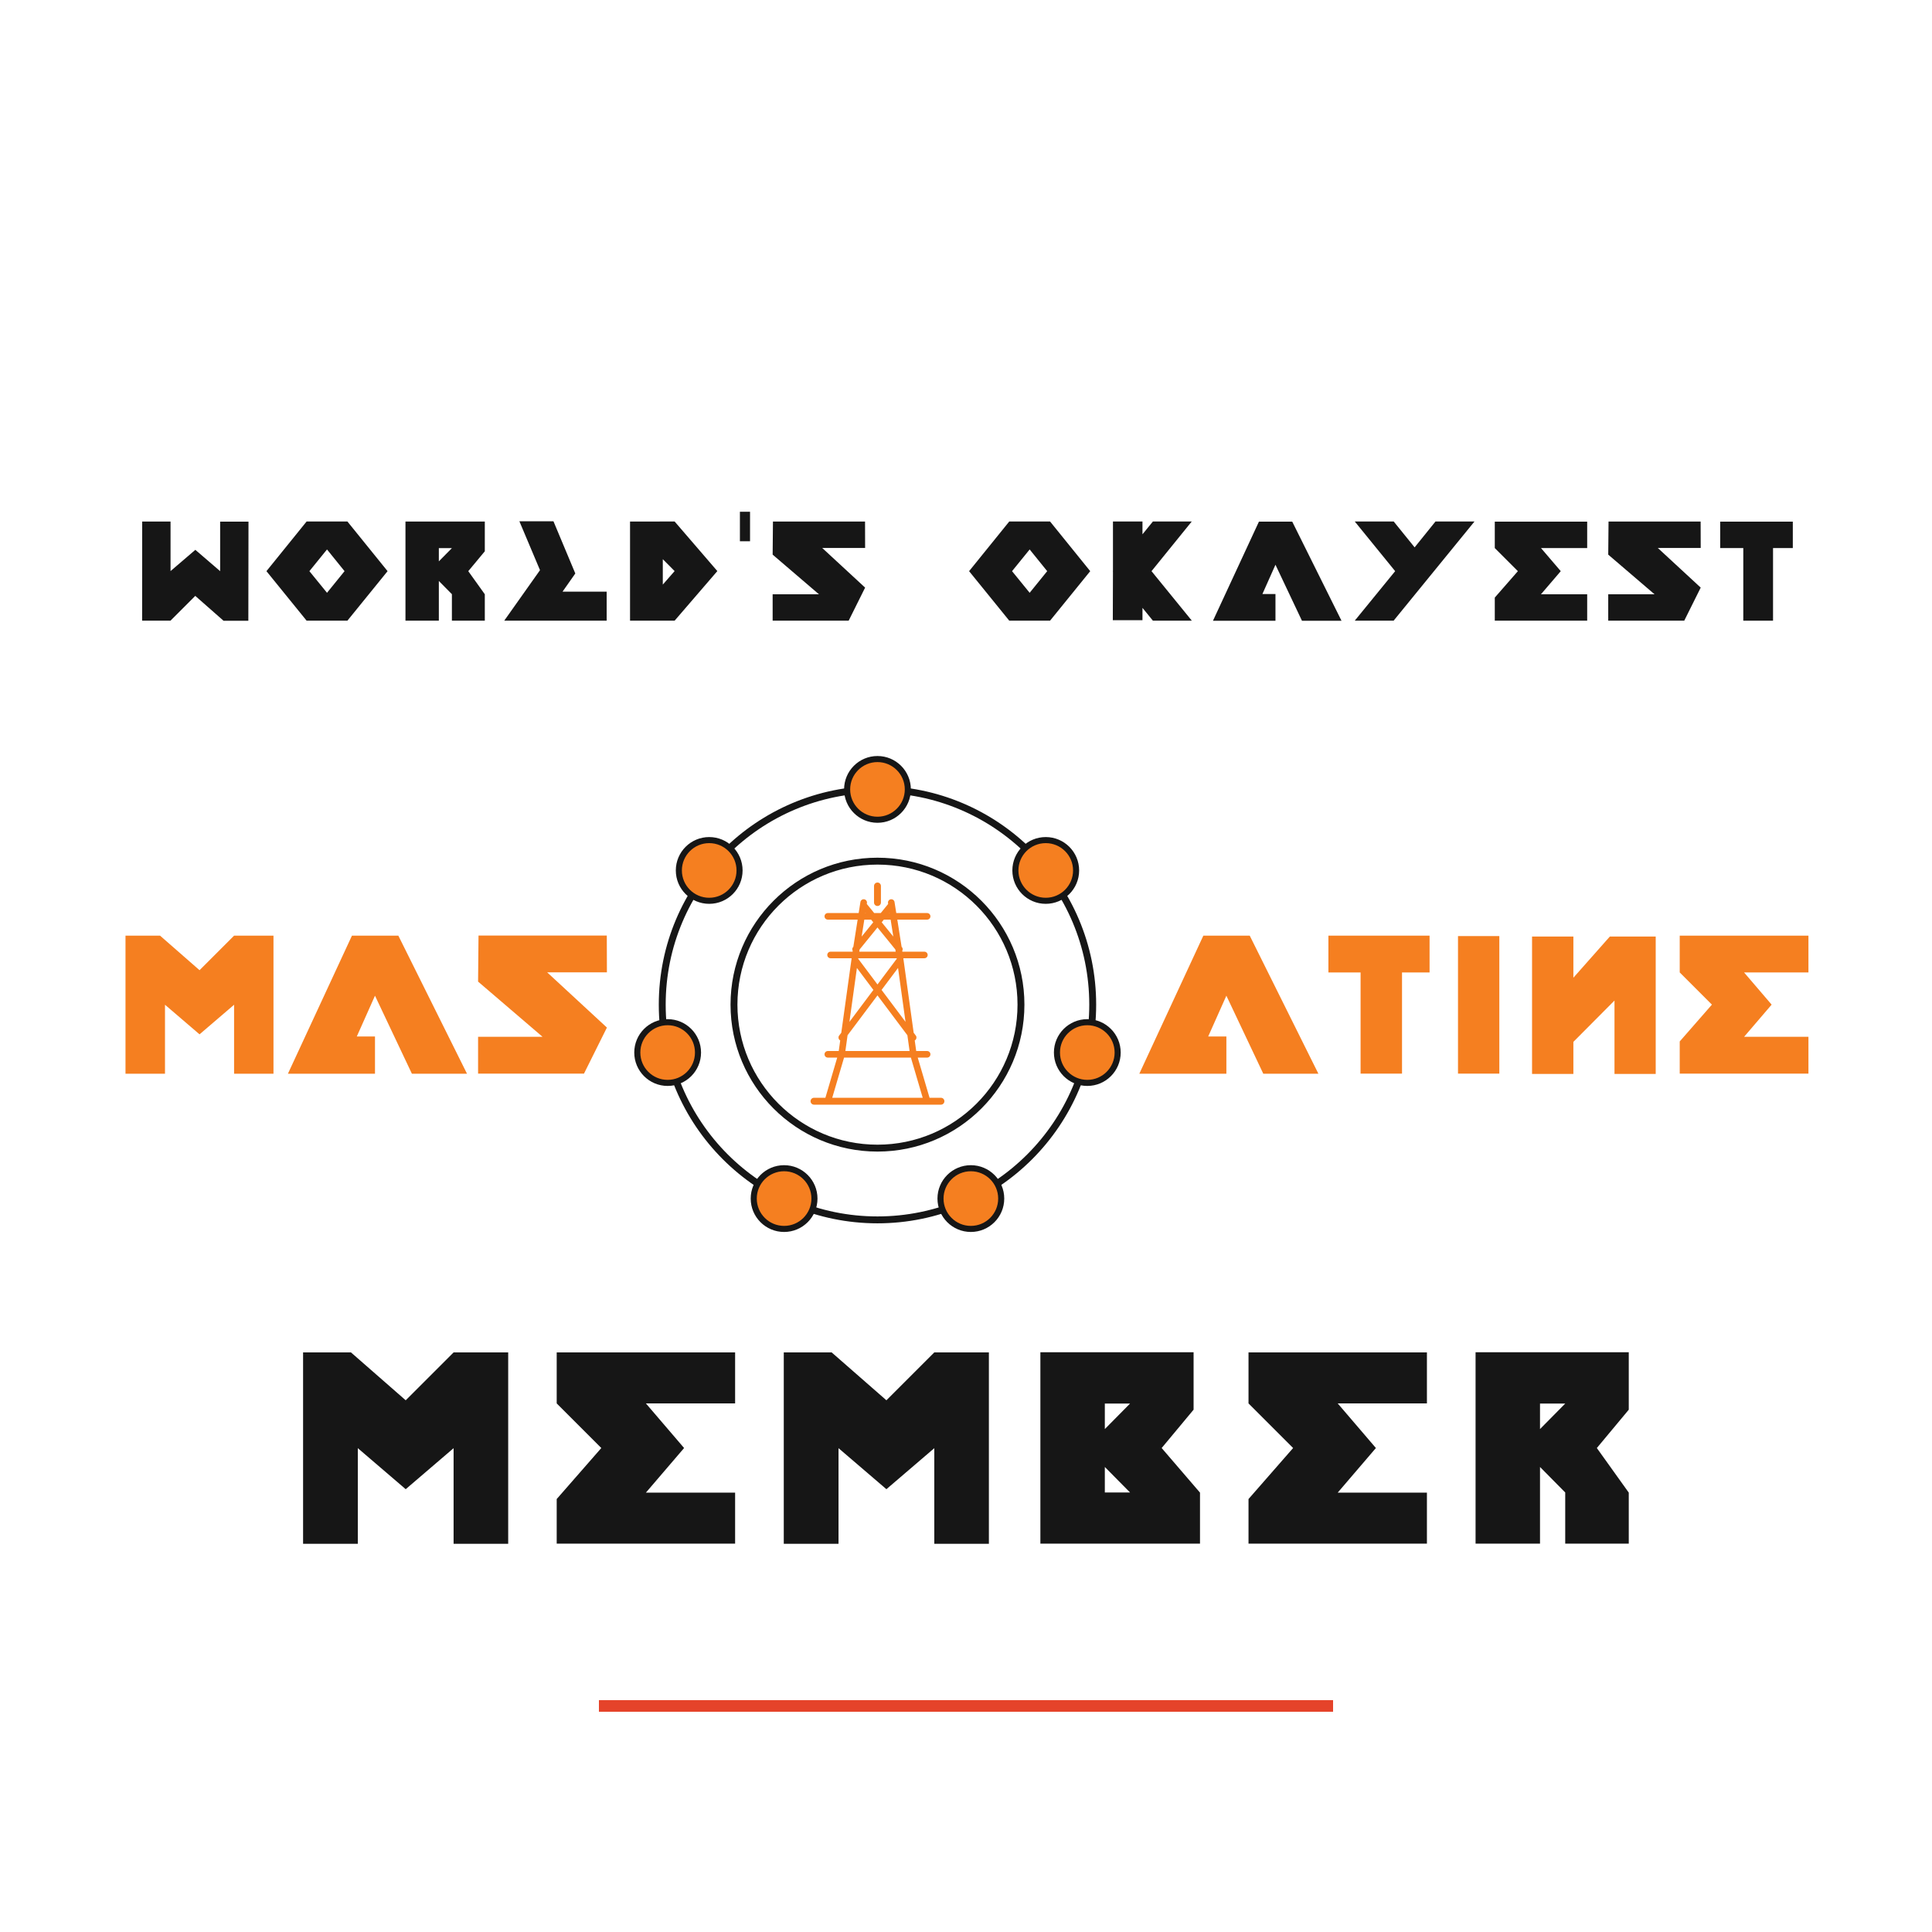
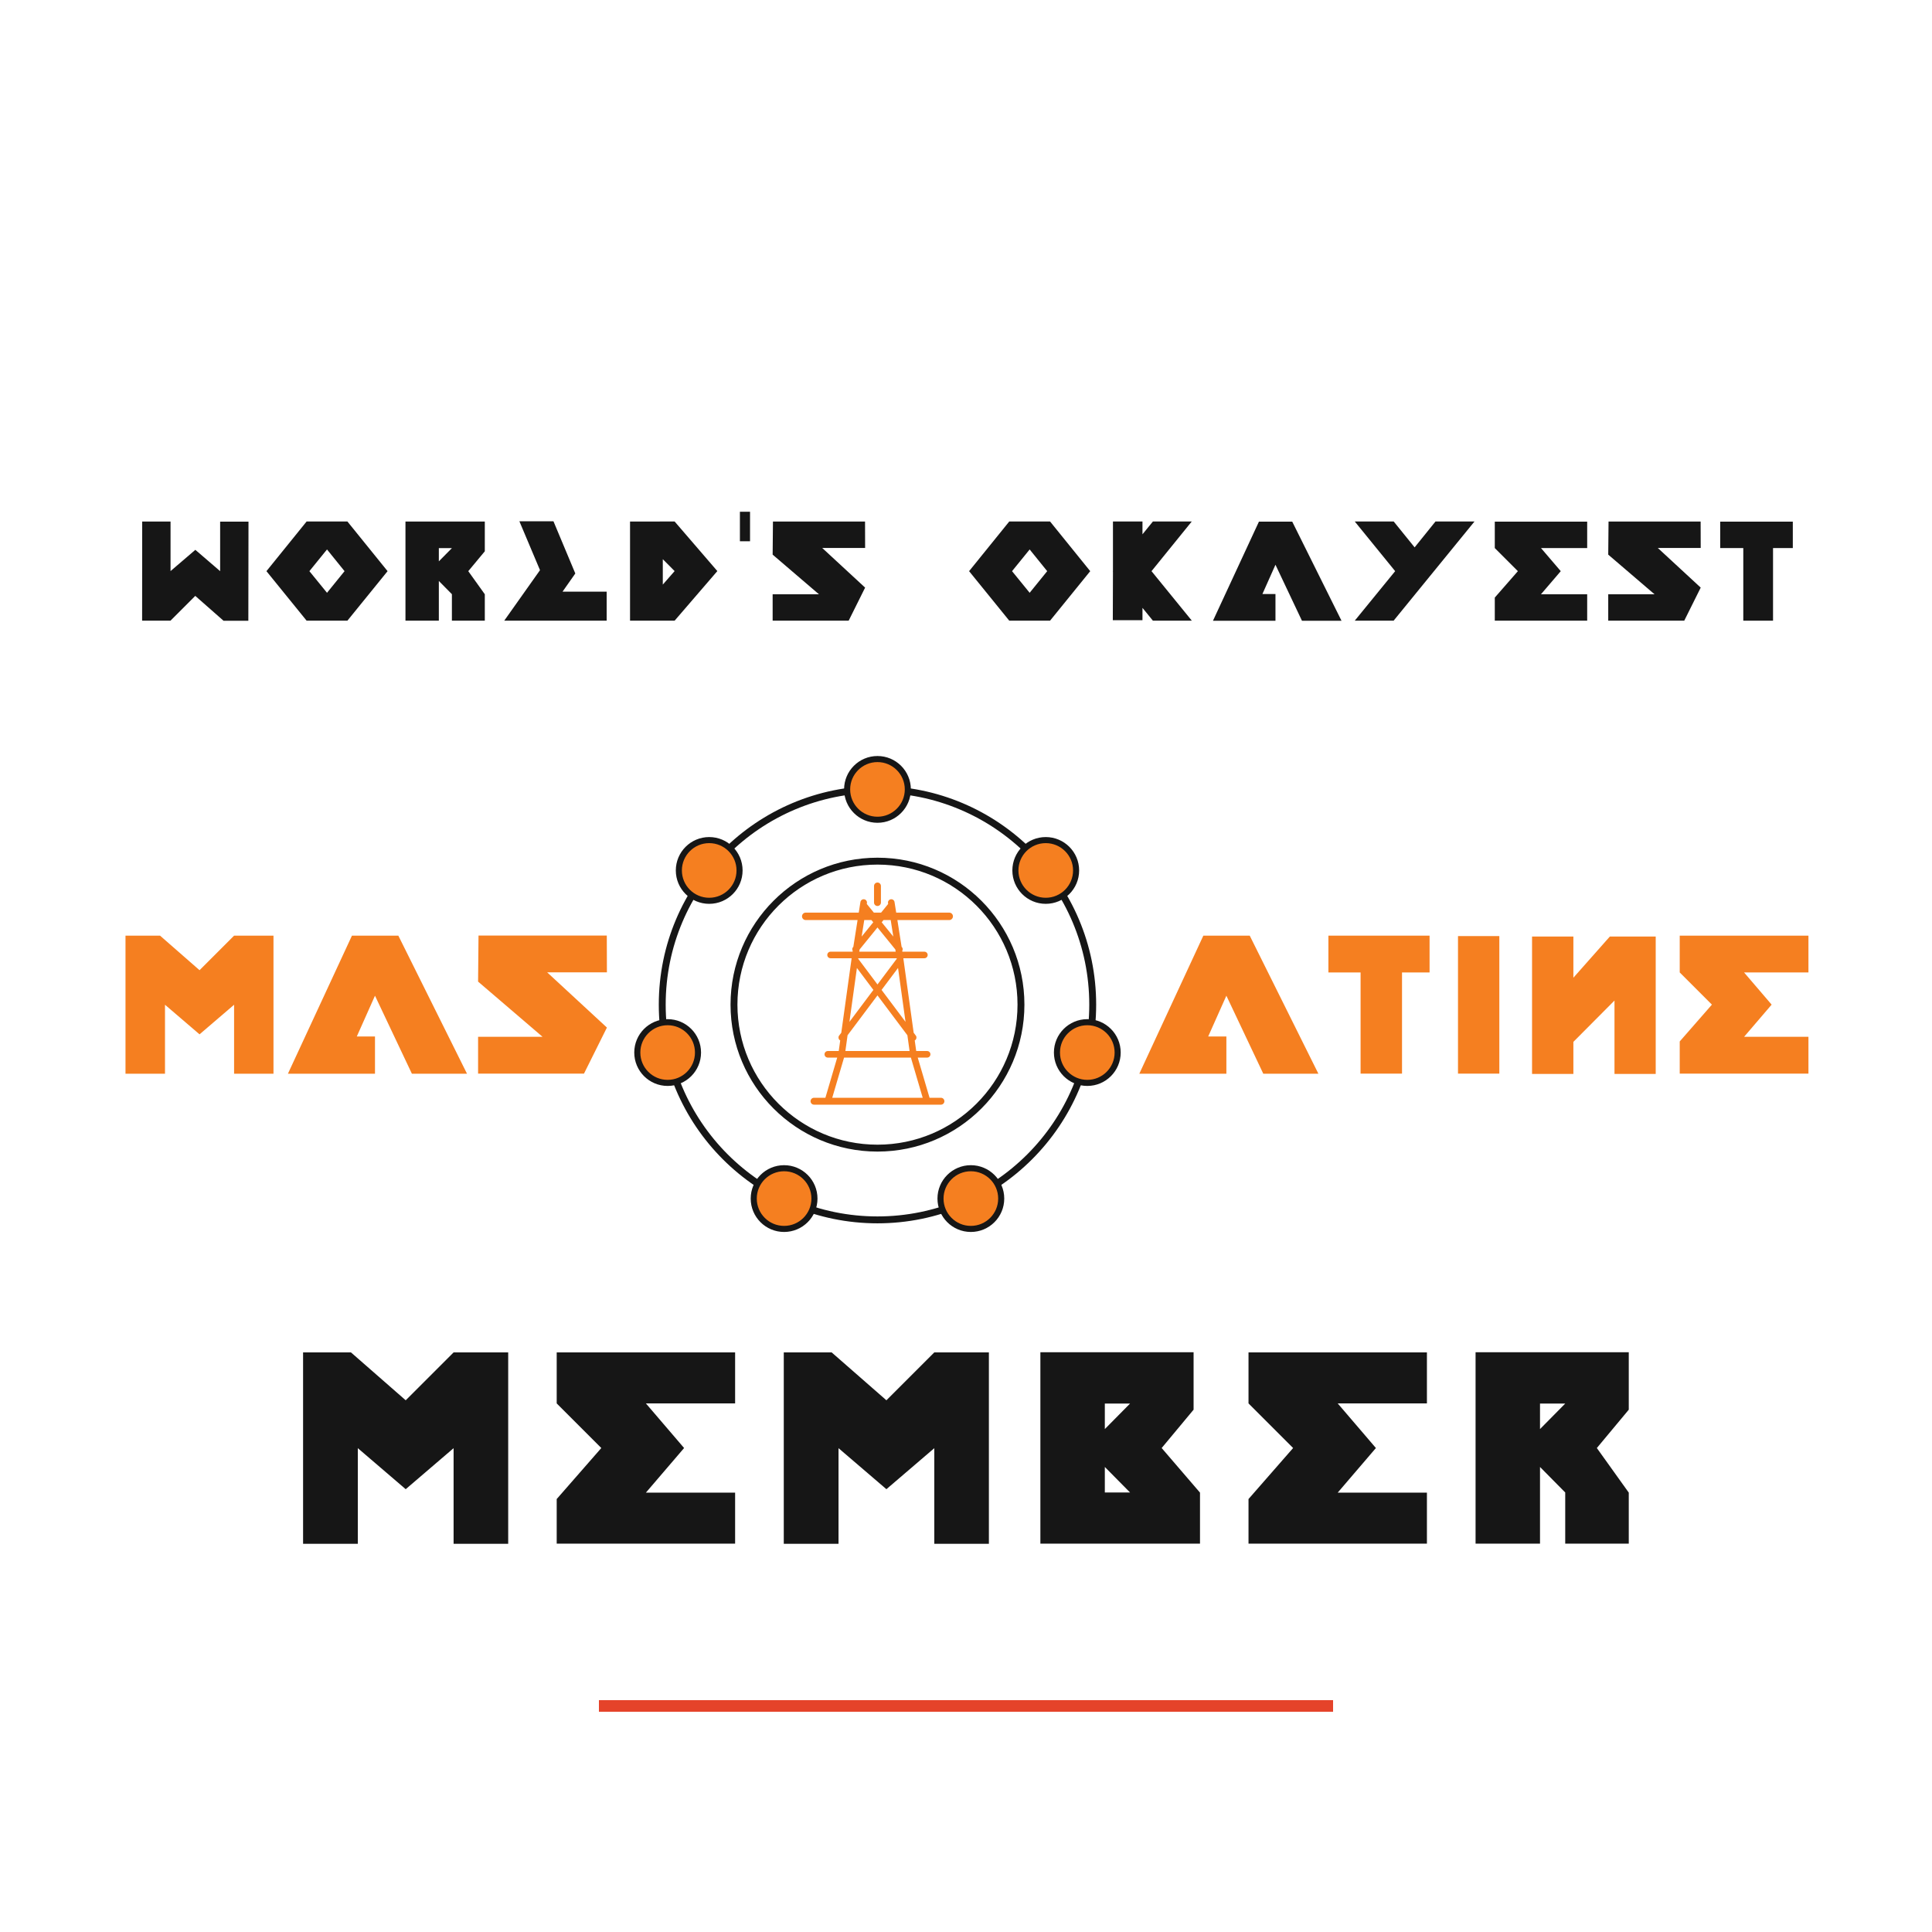
<svg xmlns="http://www.w3.org/2000/svg" viewBox="0 0 1000 1000">
  <path transform="translate(70 270) scale(0.03998657 -0.03998657) translate(0 -982)" d="M778 617 1099 341V982H1466L1464 -301H1143L777 21L456 -300H89L90 983H457V342Z" fill="#161616" />
  <path transform="translate(137.91 270) scale(0.03998657 -0.03998657) translate(0 -982)" d="M1048 -300H1024H520L0 341L520 984H545H1048L1568 341ZM784 61 1011 341 784 622 556 341Z" fill="#161616" />
  <path transform="translate(206.31 270) scale(0.03998657 -0.03998657) translate(0 -982)" d="M902 341 1116 42V-300H690V43L521 214V-300H89V983H1116V598ZM521 468 690 639H521Z" fill="#161616" />
  <path transform="translate(260.23 270) scale(0.03998657 -0.03998657) translate(0 -982)" d="M774 76H1345V-300H19L482 354L215 987H656L939 311Z" fill="#161616" />
  <path transform="translate(321.75 270) scale(0.03998657 -0.03998657) translate(0 -982)" d="M686 -300H109V983L686 984L1239 342ZM686 342 533 496V167Z" fill="#161616" />
  <path transform="translate(379.42 270) scale(0.03998657 -0.03998657) translate(0 -982)" d="M89 728V1110H220V728Z" fill="#161616" />
  <path transform="translate(397.56 270) scale(0.03998657 -0.03998657) translate(0 -982)" d="M701 641 1256 128 1043 -300H59V42H658L59 555L63 983H1255L1256 641Z" fill="#161616" />
  <path transform="translate(501.6 270) scale(0.03998657 -0.03998657) translate(0 -982)" d="M1048 -300H1024H520L0 341L520 984H545H1048L1568 341ZM784 61 1011 341 784 622 556 341Z" fill="#161616" />
  <path transform="translate(569.99 270) scale(0.03998657 -0.03998657) translate(0 -982)" d="M1173 -300H669L534 -134V-294H150L152 338L149 341L152 344V984H534V818L669 984H1172L651 341Z" fill="#161616" />
  <path transform="translate(628.63 270) scale(0.03998657 -0.03998657) translate(0 -982)" d="M1132 -301 789 424 620 45H789V-301H-20L575 982H1006L1644 -301Z" fill="#161616" />
  <path transform="translate(699.26 270) scale(0.03998657 -0.03998657) translate(0 -982)" d="M49 -300 572 341 49 984H553L824 649L1094 984H1599L552 -300Z" fill="#161616" />
  <path transform="translate(770.94 270) scale(0.03998657 -0.03998657) translate(0 -982)" d="M667 640 923 341 667 42H1265V-300H69V-1L368 341L69 640V982H1265V640Z" fill="#161616" />
  <path transform="translate(830.06 270) scale(0.03998657 -0.03998657) translate(0 -982)" d="M701 641 1256 128 1043 -300H59V42H658L59 555L63 983H1255L1256 641Z" fill="#161616" />
  <path transform="translate(888.41 270) scale(0.03998657 -0.03998657) translate(0 -982)" d="M733 640V-300H348V640H49V982H989V640Z" fill="#161616" />
  <path transform="translate(60 484.29) scale(0.05570542 -0.05570542) translate(0 -982)" d="M1098 -301V340L777 65L456 340V-301H89V982H410L777 661L1098 982H1464V-301Z" fill="#f57f20" />
  <path transform="translate(150.14 484.29) scale(0.05570542 -0.05570542) translate(0 -982)" d="M1132 -301 789 424 620 45H789V-301H-20L575 982H1006L1644 -301Z" fill="#f57f20" />
  <path transform="translate(244.17 484.29) scale(0.05570542 -0.05570542) translate(0 -982)" d="M701 641 1256 128 1043 -300H59V42H658L59 555L63 983H1255L1256 641Z" fill="#f57f20" />
  <g transform="translate(454.18 520) scale(1.428287) translate(-100 -100)">
    <path fill="#161616" fill-rule="evenodd" d="M20.75 100a79.25 79.25 0 1 0 158.5 0a79.25 79.25 0 1 0 -158.5 0ZM23.25 100a76.75 76.75 0 1 0 153.5 0a76.75 76.75 0 1 0 -153.5 0ZM46.75 100a53.25 53.25 0 1 0 106.5 0a53.25 53.25 0 1 0 -106.5 0ZM49.25 100a50.75 50.75 0 1 0 101.5 0a50.75 50.75 0 1 0 -101.5 0Z" />
    <path fill="#f57f20" stroke="#161616" stroke-width="2.2" d="M89 22a11 11 0 1 0 22 0a11 11 0 1 0 -22 0ZM149.98 51.37a11 11 0 1 0 22 0a11 11 0 1 0 -22 0ZM165.04 117.36a11 11 0 1 0 22 0a11 11 0 1 0 -22 0ZM122.84 170.28a11 11 0 1 0 22 0a11 11 0 1 0 -22 0ZM55.16 170.28a11 11 0 1 0 22 0a11 11 0 1 0 -22 0ZM12.96 117.36a11 11 0 1 0 22 0a11 11 0 1 0 -22 0ZM28.02 51.37a11 11 0 1 0 22 0a11 11 0 1 0 -22 0Z" />
-     <path fill="#f57f20" d="M98.75 57L98.75 63A1.25 1.25 0 0 0 101.25 63L101.25 57A1.25 1.25 0 0 0 98.75 57ZM82 69.19L118 69.19A1.19 1.19 0 0 0 118 66.81L82 66.81A1.19 1.19 0 0 0 82 69.19ZM93.82 62.81L90.82 81.81A1.19 1.19 0 0 0 93.18 82.19L96.18 63.19A1.19 1.19 0 0 0 93.82 62.81ZM103.82 63.19L106.82 82.19A1.19 1.19 0 0 0 109.18 81.81L106.18 62.81A1.19 1.19 0 0 0 103.82 63.19ZM94.08 64.75L107.08 80.75A1.19 1.19 0 0 0 108.92 79.25L95.92 63.25A1.19 1.19 0 0 0 94.08 64.75ZM104.08 63.25L91.08 79.25A1.19 1.19 0 0 0 92.92 80.75L105.92 64.75A1.19 1.19 0 0 0 104.08 63.25ZM83 83.19L117 83.19A1.19 1.19 0 0 0 117 80.81L83 80.81A1.19 1.19 0 0 0 83 83.19ZM90.82 81.84L85.82 117.84A1.19 1.19 0 0 0 88.18 118.16L93.18 82.16A1.19 1.19 0 0 0 90.82 81.84ZM106.82 82.16L111.82 118.16A1.19 1.19 0 0 0 114.18 117.84L109.18 81.84A1.19 1.19 0 0 0 106.82 82.16ZM91.05 84.71L112.05 112.71A1.19 1.19 0 0 0 113.95 111.29L92.95 83.29A1.19 1.19 0 0 0 91.05 84.71ZM107.05 83.29L86.05 111.29A1.19 1.19 0 0 0 87.95 112.71L108.95 84.71A1.19 1.19 0 0 0 107.05 83.29ZM82 119.19L118 119.19A1.19 1.19 0 0 0 118 116.81L82 116.81A1.19 1.19 0 0 0 82 119.19ZM85.86 117.66L80.86 134.66A1.19 1.19 0 0 0 83.14 135.34L88.14 118.34A1.19 1.19 0 0 0 85.86 117.66ZM111.86 118.34L116.86 135.34A1.19 1.19 0 0 0 119.14 134.66L114.14 117.66A1.19 1.19 0 0 0 111.86 118.34ZM77 136.25L123 136.25A1.25 1.25 0 0 0 123 133.75L77 133.75A1.25 1.25 0 0 0 77 136.25Z" />
+     <path fill="#f57f20" d="M98.75 57L98.75 63A1.25 1.25 0 0 0 101.25 63L101.25 57A1.25 1.25 0 0 0 98.75 57ZM74 69.35L126 69.35A1.35 1.35 0 0 0 126 66.65L74 66.65A1.35 1.35 0 0 0 74 69.35ZM93.82 62.81L90.82 81.81A1.19 1.19 0 0 0 93.18 82.19L96.18 63.19A1.19 1.19 0 0 0 93.82 62.81ZM103.82 63.19L106.82 82.19A1.19 1.19 0 0 0 109.18 81.81L106.18 62.81A1.19 1.19 0 0 0 103.82 63.19ZM94.08 64.75L107.08 80.75A1.19 1.19 0 0 0 108.92 79.25L95.92 63.25A1.19 1.19 0 0 0 94.08 64.75ZM104.08 63.25L91.08 79.25A1.19 1.19 0 0 0 92.92 80.75L105.92 64.75A1.19 1.19 0 0 0 104.08 63.25ZM83 83.19L117 83.19A1.19 1.19 0 0 0 117 80.81L83 80.81A1.19 1.19 0 0 0 83 83.19ZM90.82 81.84L85.82 117.84A1.19 1.19 0 0 0 88.18 118.16L93.18 82.16A1.19 1.19 0 0 0 90.82 81.84ZM106.82 82.16L111.82 118.16A1.19 1.19 0 0 0 114.18 117.84L109.18 81.84A1.19 1.19 0 0 0 106.82 82.16ZM91.05 84.71L112.05 112.71A1.19 1.19 0 0 0 113.95 111.29L92.95 83.29A1.19 1.19 0 0 0 91.05 84.71ZM107.05 83.29L86.05 111.29A1.19 1.19 0 0 0 87.95 112.71L108.95 84.71A1.19 1.19 0 0 0 107.05 83.29ZM82 119.19L118 119.19A1.19 1.19 0 0 0 118 116.81L82 116.81A1.19 1.19 0 0 0 82 119.19ZM85.86 117.66L80.86 134.66A1.19 1.19 0 0 0 83.14 135.34L88.14 118.34A1.19 1.19 0 0 0 85.86 117.66ZM111.86 118.34L116.86 135.34A1.19 1.19 0 0 0 119.14 134.66L114.14 117.66A1.19 1.19 0 0 0 111.86 118.34ZM77 136.25L123 136.25A1.25 1.25 0 0 0 123 133.75L77 133.75A1.25 1.25 0 0 0 77 136.25Z" />
  </g>
  <path transform="translate(590.82 484.29) scale(0.05570542 -0.05570542) translate(0 -982)" d="M1132 -301 789 424 620 45H789V-301H-20L575 982H1006L1644 -301Z" fill="#f57f20" />
  <path transform="translate(684.85 484.29) scale(0.05570542 -0.05570542) translate(0 -982)" d="M733 640V-300H348V640H49V982H989V640Z" fill="#f57f20" />
  <path transform="translate(746.36 484.29) scale(0.05570542 -0.05570542) translate(0 -982)" d="M149 -300V978H533V-300Z" fill="#f57f20" />
  <path transform="translate(788.03 484.29) scale(0.05570542 -0.05570542) translate(0 -982)" d="M855 -303V379L473 -5V-303H89V974H473V591L812 974H1238V-303Z" fill="#f57f20" />
  <path transform="translate(865.58 484.29) scale(0.05570542 -0.05570542) translate(0 -982)" d="M667 640 923 341 667 42H1265V-300H69V-1L368 341L69 640V982H1265V640Z" fill="#f57f20" />
  <path transform="translate(150 700) scale(0.07721219 -0.07721219) translate(0 -982)" d="M1098 -301V340L777 65L456 340V-301H89V982H410L777 661L1098 982H1464V-301Z" fill="#161616" />
  <path transform="translate(282.82 700) scale(0.07721219 -0.07721219) translate(0 -982)" d="M667 640 923 341 667 42H1265V-300H69V-1L368 341L69 640V982H1265V640Z" fill="#161616" />
  <path transform="translate(398.81 700) scale(0.07721219 -0.07721219) translate(0 -982)" d="M1098 -301V340L777 65L456 340V-301H89V982H410L777 661L1098 982H1464V-301Z" fill="#161616" />
  <path transform="translate(531.63 700) scale(0.07721219 -0.07721219) translate(0 -982)" d="M902 341 1159 42V-300H89V983H1116V598ZM521 468 690 639H521ZM690 43 521 214V43Z" fill="#161616" />
  <path transform="translate(640.9 700) scale(0.07721219 -0.07721219) translate(0 -982)" d="M667 640 923 341 667 42H1265V-300H69V-1L368 341L69 640V982H1265V640Z" fill="#161616" />
  <path transform="translate(756.88 700) scale(0.07721219 -0.07721219) translate(0 -982)" d="M902 341 1116 42V-300H690V43L521 214V-300H89V983H1116V598ZM521 468 690 639H521Z" fill="#161616" />
  <rect x="310" y="880" width="380" height="6" fill="#e5432a" />
</svg>
